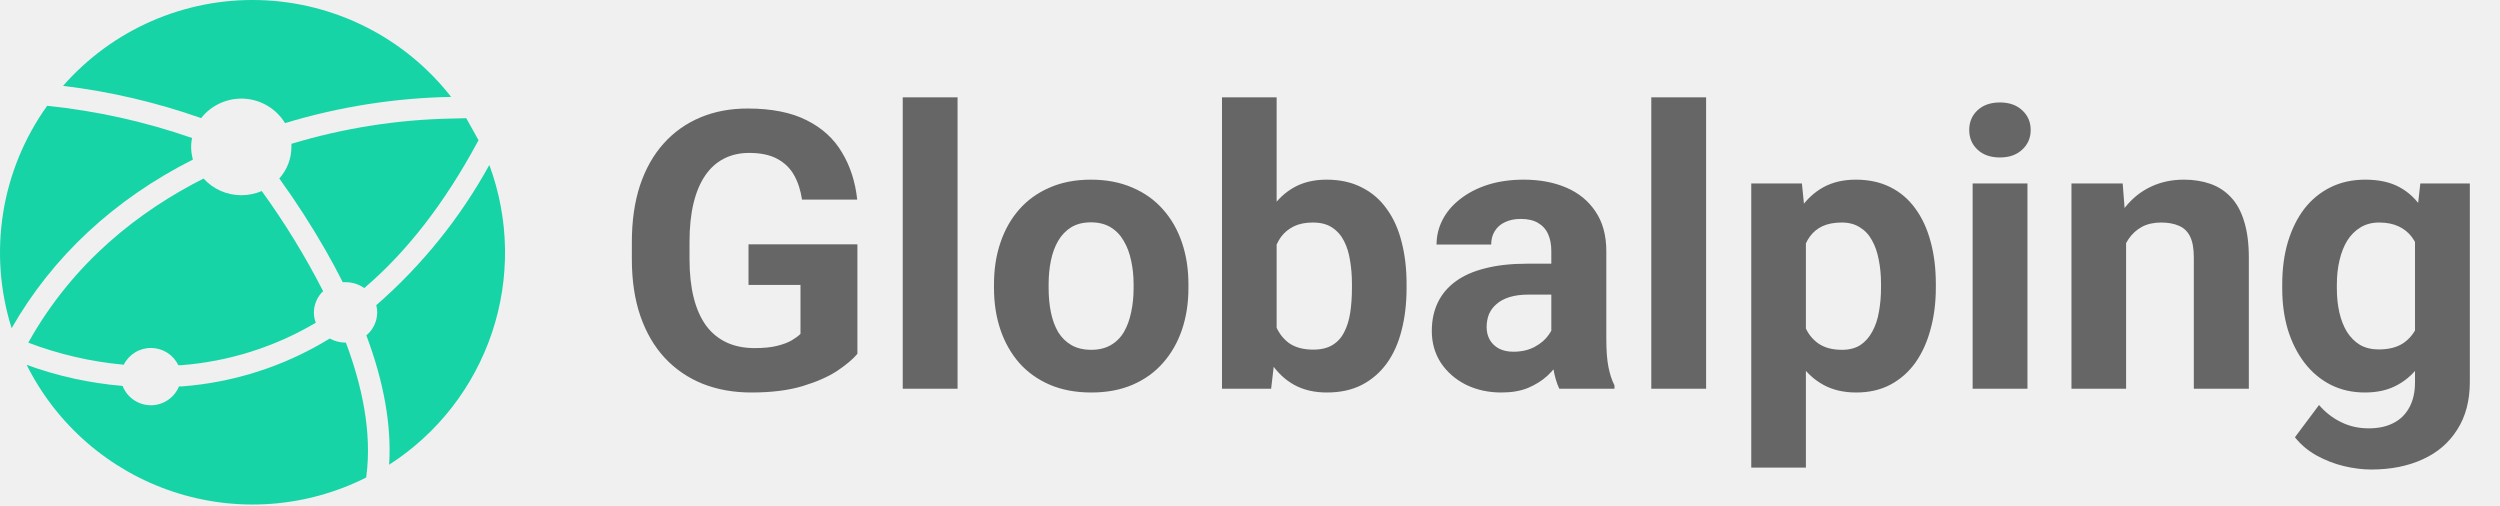
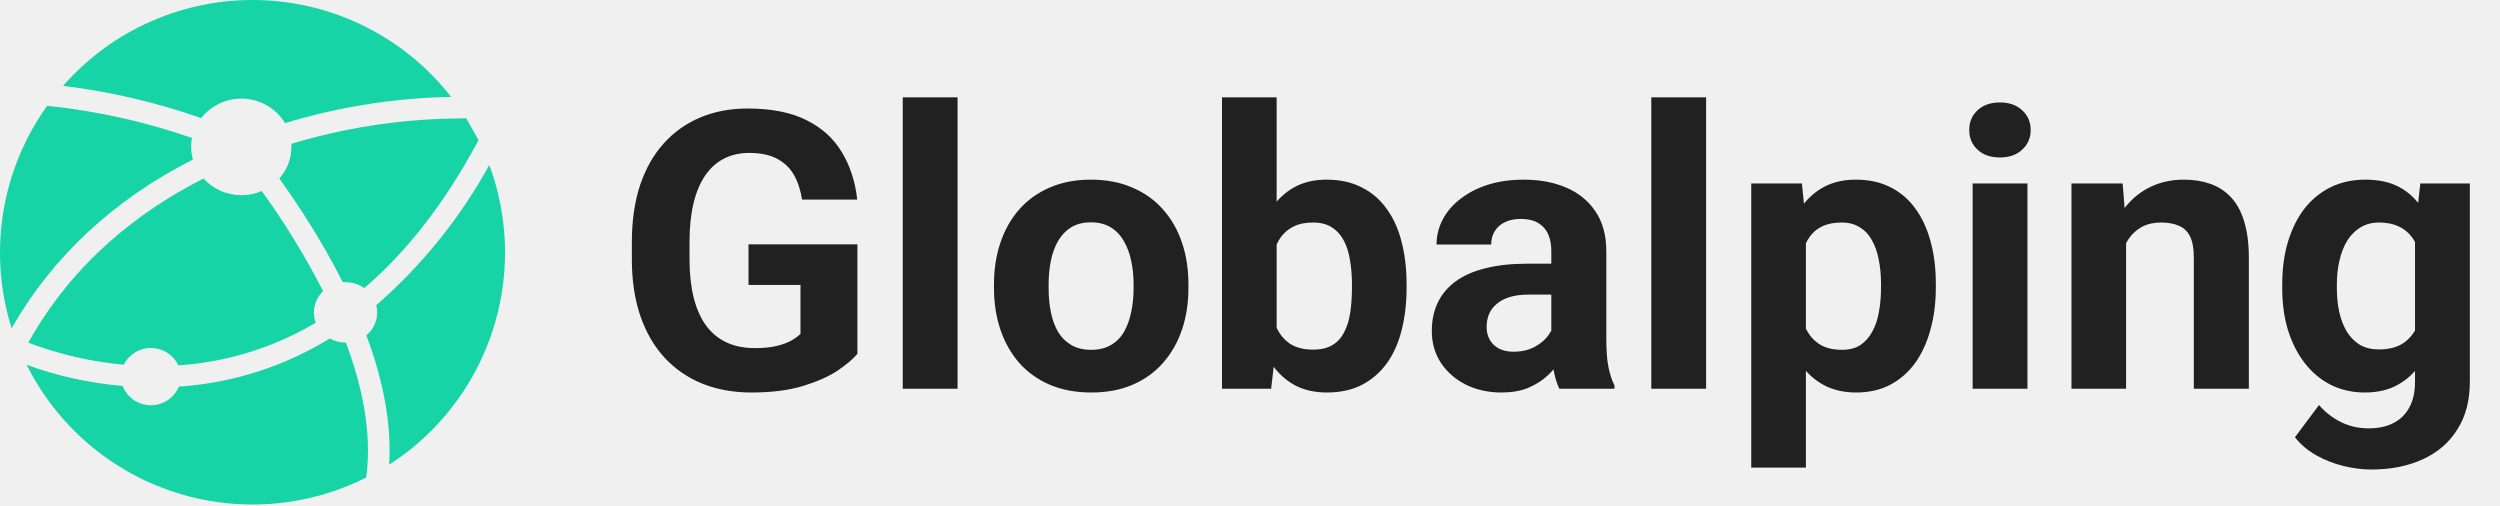
<svg xmlns="http://www.w3.org/2000/svg" width="297" height="60" viewBox="0 0 297 60" fill="none">
  <g clip-path="url(#clip0_610_48)">
    <path d="M23.895 14.033C24.502 13.262 25.286 12.65 26.181 12.248C27.076 11.846 28.054 11.667 29.034 11.725C30.013 11.783 30.963 12.078 31.804 12.582C32.645 13.087 33.351 13.788 33.862 14.625C40.265 12.684 46.906 11.637 53.595 11.512C50.884 8.04 47.44 5.209 43.509 3.221C39.578 1.232 35.256 0.137 30.852 0.011C26.449 -0.114 22.072 0.734 18.034 2.495C13.996 4.256 10.396 6.887 7.492 10.2C13.083 10.877 18.583 12.162 23.895 14.033Z" fill="#17D4A7" />
    <path d="M55.388 14.04L53.625 14.085C47.183 14.212 40.788 15.222 34.62 17.085C34.628 17.207 34.628 17.33 34.62 17.453C34.621 18.838 34.108 20.174 33.18 21.203C35.161 23.946 36.996 26.793 38.678 29.73C39.413 31.015 40.093 32.28 40.718 33.525H41.025C41.829 33.518 42.616 33.761 43.275 34.222C48.33 29.918 52.815 24.135 56.73 16.875L56.85 16.657" fill="#17D4A7" />
    <path d="M31.095 22.695C30.332 23.022 29.51 23.191 28.68 23.19C27.833 23.194 26.995 23.019 26.22 22.678C25.444 22.337 24.749 21.837 24.18 21.21C16.62 25.035 8.715 31.095 3.36 40.71C7.003 42.095 10.818 42.976 14.7 43.328C15.004 42.724 15.47 42.218 16.047 41.867C16.623 41.515 17.287 41.332 17.962 41.338C18.638 41.344 19.298 41.54 19.868 41.902C20.438 42.264 20.895 42.779 21.187 43.388H21.51C27.162 42.955 32.638 41.228 37.515 38.34C37.368 37.957 37.291 37.55 37.29 37.14C37.291 36.663 37.388 36.191 37.577 35.753C37.765 35.315 38.04 34.919 38.385 34.59C36.266 30.443 33.828 26.466 31.095 22.695Z" fill="#17D4A7" />
    <path d="M43.538 56.453C44.182 51.337 43.028 45.877 41.093 40.703H41.047C40.391 40.703 39.745 40.535 39.172 40.215C33.847 43.487 27.817 45.439 21.585 45.907H21.262C20.989 46.574 20.521 47.143 19.921 47.542C19.32 47.941 18.614 48.15 17.893 48.144C17.173 48.137 16.471 47.915 15.877 47.506C15.284 47.096 14.827 46.519 14.565 45.847C10.67 45.524 6.837 44.681 3.165 43.343C4.929 46.875 7.373 50.024 10.357 52.609C13.341 55.195 16.806 57.166 20.553 58.41C24.3 59.654 28.256 60.146 32.194 59.857C36.132 59.569 39.974 58.506 43.5 56.73L43.538 56.453Z" fill="#17D4A7" />
    <path d="M58.132 19.598C54.667 25.895 50.12 31.534 44.7 36.255C44.776 36.536 44.814 36.826 44.812 37.117C44.809 37.638 44.692 38.151 44.469 38.621C44.246 39.092 43.923 39.508 43.523 39.84C45.615 45.42 46.522 50.557 46.23 55.208C51.977 51.518 56.29 45.976 58.455 39.499C60.62 33.023 60.506 26.001 58.132 19.598Z" fill="#17D4A7" />
    <path d="M22.92 18.953C22.682 18.121 22.646 17.244 22.815 16.395C17.246 14.456 11.469 13.172 5.603 12.57C2.898 16.345 1.108 20.698 0.375 25.283C-0.358 29.869 -0.014 34.562 1.38 38.992C6.24 30.495 13.537 23.7 22.92 18.953Z" fill="#17D4A7" />
  </g>
-   <path d="M101.86 29.028V42.032C101.348 42.648 100.56 43.316 99.493 44.037C98.427 44.743 97.051 45.352 95.369 45.863C93.686 46.373 91.651 46.629 89.262 46.629C87.143 46.629 85.213 46.283 83.47 45.592C81.727 44.886 80.225 43.857 78.963 42.505C77.716 41.153 76.754 39.5 76.078 37.547C75.402 35.579 75.064 33.333 75.064 30.809V28.758C75.064 26.234 75.387 23.988 76.033 22.02C76.694 20.051 77.633 18.391 78.85 17.039C80.067 15.687 81.517 14.658 83.2 13.952C84.882 13.245 86.753 12.892 88.811 12.892C91.666 12.892 94.009 13.358 95.842 14.29C97.675 15.206 99.072 16.483 100.034 18.121C101.01 19.743 101.611 21.606 101.837 23.71H95.279C95.114 22.598 94.798 21.629 94.332 20.802C93.867 19.976 93.198 19.33 92.327 18.864C91.47 18.399 90.358 18.166 88.991 18.166C87.865 18.166 86.858 18.399 85.971 18.864C85.1 19.315 84.364 19.984 83.763 20.87C83.162 21.757 82.704 22.853 82.388 24.16C82.073 25.468 81.915 26.985 81.915 28.713V30.809C81.915 32.521 82.08 34.039 82.411 35.361C82.741 36.668 83.23 37.772 83.876 38.674C84.537 39.56 85.348 40.229 86.309 40.679C87.271 41.13 88.39 41.355 89.667 41.355C90.734 41.355 91.621 41.265 92.327 41.085C93.048 40.905 93.626 40.687 94.061 40.431C94.513 40.161 94.858 39.906 95.098 39.665V33.851H88.924V29.028H101.86ZM113.758 11.563V46.178H107.246V11.563H113.758ZM118.086 34.234V33.761C118.086 31.973 118.34 30.328 118.852 28.825C119.362 27.308 120.106 25.993 121.083 24.882C122.059 23.77 123.261 22.906 124.688 22.29C126.115 21.659 127.753 21.343 129.601 21.343C131.449 21.343 133.095 21.659 134.537 22.29C135.979 22.906 137.189 23.77 138.165 24.882C139.157 25.993 139.908 27.308 140.418 28.825C140.93 30.328 141.185 31.973 141.185 33.761V34.234C141.185 36.007 140.93 37.652 140.418 39.169C139.908 40.672 139.157 41.986 138.165 43.113C137.189 44.225 135.987 45.089 134.559 45.705C133.132 46.321 131.494 46.629 129.646 46.629C127.798 46.629 126.153 46.321 124.711 45.705C123.283 45.089 122.074 44.225 121.083 43.113C120.106 41.986 119.362 40.672 118.852 39.169C118.34 37.652 118.086 36.007 118.086 34.234ZM124.576 33.761V34.234C124.576 35.256 124.666 36.21 124.846 37.096C125.026 37.983 125.312 38.764 125.703 39.44C126.108 40.101 126.634 40.619 127.28 40.995C127.926 41.37 128.715 41.558 129.646 41.558C130.548 41.558 131.322 41.37 131.968 40.995C132.614 40.619 133.132 40.101 133.522 39.44C133.914 38.764 134.199 37.983 134.379 37.096C134.574 36.21 134.672 35.256 134.672 34.234V33.761C134.672 32.769 134.574 31.838 134.379 30.966C134.199 30.08 133.905 29.299 133.5 28.623C133.11 27.931 132.591 27.391 131.945 27C131.299 26.609 130.518 26.414 129.601 26.414C128.685 26.414 127.903 26.609 127.257 27C126.627 27.391 126.108 27.931 125.703 28.623C125.312 29.299 125.026 30.08 124.846 30.966C124.666 31.838 124.576 32.769 124.576 33.761ZM145.173 11.563H151.664V40.589L151.011 46.178H145.173V11.563ZM167.101 33.738V34.212C167.101 36.029 166.906 37.697 166.516 39.215C166.14 40.732 165.554 42.047 164.757 43.158C163.962 44.255 162.969 45.111 161.783 45.727C160.611 46.328 159.229 46.629 157.636 46.629C156.149 46.629 154.856 46.328 153.76 45.727C152.678 45.127 151.77 44.278 151.033 43.181C150.297 42.084 149.704 40.8 149.252 39.327C148.802 37.855 148.464 36.247 148.239 34.505V33.468C148.464 31.725 148.802 30.117 149.252 28.645C149.704 27.173 150.297 25.888 151.033 24.791C151.77 23.695 152.678 22.846 153.76 22.245C154.842 21.644 156.119 21.343 157.591 21.343C159.198 21.343 160.596 21.651 161.783 22.267C162.985 22.868 163.976 23.725 164.757 24.837C165.554 25.933 166.14 27.24 166.516 28.758C166.906 30.26 167.101 31.92 167.101 33.738ZM160.611 34.212V33.738C160.611 32.747 160.536 31.815 160.386 30.944C160.25 30.057 160.01 29.284 159.665 28.623C159.318 27.947 158.846 27.413 158.245 27.023C157.659 26.632 156.9 26.436 155.969 26.436C155.082 26.436 154.331 26.587 153.714 26.887C153.099 27.188 152.588 27.608 152.182 28.149C151.792 28.69 151.499 29.336 151.303 30.087C151.109 30.824 150.988 31.635 150.942 32.521V35.474C150.988 36.66 151.183 37.712 151.529 38.629C151.89 39.53 152.43 40.244 153.151 40.77C153.888 41.28 154.842 41.536 156.014 41.536C156.93 41.536 157.688 41.355 158.289 40.995C158.891 40.634 159.356 40.123 159.687 39.462C160.032 38.801 160.273 38.028 160.408 37.141C160.543 36.24 160.611 35.263 160.611 34.212ZM184.296 40.679V29.817C184.296 29.036 184.169 28.367 183.913 27.811C183.658 27.24 183.259 26.797 182.718 26.482C182.193 26.166 181.509 26.008 180.668 26.008C179.946 26.008 179.323 26.136 178.797 26.392C178.272 26.632 177.866 26.985 177.581 27.451C177.295 27.901 177.152 28.435 177.152 29.051H170.662C170.662 28.014 170.902 27.03 171.383 26.099C171.864 25.167 172.563 24.348 173.479 23.642C174.395 22.921 175.484 22.358 176.747 21.952C178.024 21.546 179.451 21.343 181.028 21.343C182.922 21.343 184.604 21.659 186.077 22.29C187.549 22.921 188.706 23.867 189.547 25.13C190.404 26.392 190.831 27.969 190.831 29.862V40.296C190.831 41.633 190.914 42.73 191.08 43.587C191.245 44.428 191.485 45.164 191.801 45.795V46.178H185.243C184.927 45.517 184.686 44.691 184.521 43.699C184.372 42.693 184.296 41.686 184.296 40.679ZM185.153 31.327L185.198 35H181.569C180.713 35 179.97 35.098 179.338 35.293C178.708 35.489 178.189 35.767 177.784 36.127C177.378 36.473 177.078 36.878 176.882 37.344C176.702 37.81 176.611 38.321 176.611 38.877C176.611 39.432 176.739 39.936 176.994 40.386C177.25 40.822 177.618 41.168 178.098 41.423C178.579 41.663 179.143 41.784 179.789 41.784C180.765 41.784 181.614 41.588 182.335 41.198C183.057 40.807 183.613 40.326 184.003 39.755C184.409 39.184 184.619 38.644 184.635 38.133L186.347 40.882C186.107 41.498 185.776 42.137 185.356 42.798C184.95 43.459 184.432 44.082 183.8 44.668C183.17 45.239 182.411 45.712 181.524 46.088C180.638 46.449 179.586 46.629 178.369 46.629C176.822 46.629 175.417 46.321 174.155 45.705C172.908 45.074 171.917 44.21 171.18 43.113C170.459 42.002 170.098 40.739 170.098 39.327C170.098 38.05 170.339 36.916 170.82 35.924C171.301 34.933 172.006 34.099 172.938 33.423C173.885 32.732 175.064 32.213 176.477 31.868C177.889 31.507 179.526 31.327 181.389 31.327H185.153ZM202.686 11.563V46.178H196.173V11.563H202.686ZM214.54 26.482V55.553H208.05V21.794H214.066L214.54 26.482ZM229.977 33.716V34.189C229.977 35.962 229.767 37.607 229.346 39.124C228.941 40.642 228.34 41.964 227.543 43.091C226.746 44.203 225.755 45.074 224.568 45.705C223.397 46.321 222.044 46.629 220.512 46.629C219.024 46.629 217.733 46.328 216.635 45.727C215.538 45.127 214.614 44.285 213.864 43.203C213.127 42.107 212.534 40.837 212.083 39.395C211.633 37.953 211.287 36.405 211.047 34.752V33.513C211.287 31.74 211.633 30.117 212.083 28.645C212.534 27.158 213.127 25.873 213.864 24.791C214.614 23.695 215.531 22.846 216.613 22.245C217.71 21.644 218.994 21.343 220.467 21.343C222.014 21.343 223.374 21.637 224.546 22.222C225.733 22.808 226.724 23.65 227.52 24.746C228.331 25.843 228.941 27.15 229.346 28.668C229.767 30.185 229.977 31.868 229.977 33.716ZM223.464 34.189V33.716C223.464 32.679 223.374 31.725 223.194 30.854C223.028 29.967 222.758 29.194 222.382 28.532C222.021 27.871 221.541 27.36 220.94 27C220.354 26.624 219.641 26.436 218.799 26.436C217.913 26.436 217.154 26.579 216.522 26.865C215.907 27.15 215.404 27.563 215.013 28.104C214.622 28.645 214.329 29.291 214.134 30.042C213.939 30.794 213.819 31.642 213.774 32.589V35.721C213.848 36.833 214.059 37.832 214.404 38.719C214.75 39.59 215.284 40.281 216.005 40.792C216.726 41.303 217.673 41.558 218.844 41.558C219.701 41.558 220.422 41.37 221.008 40.995C221.594 40.604 222.066 40.071 222.427 39.395C222.803 38.719 223.066 37.938 223.216 37.051C223.381 36.165 223.464 35.211 223.464 34.189ZM240.862 21.794V46.178H234.349V21.794H240.862ZM233.943 15.439C233.943 14.492 234.274 13.711 234.935 13.095C235.596 12.479 236.482 12.171 237.594 12.171C238.691 12.171 239.57 12.479 240.231 13.095C240.906 13.711 241.245 14.492 241.245 15.439C241.245 16.386 240.906 17.167 240.231 17.783C239.57 18.399 238.691 18.707 237.594 18.707C236.482 18.707 235.596 18.399 234.935 17.783C234.274 17.167 233.943 16.386 233.943 15.439ZM252.581 27V46.178H246.09V21.794H252.174L252.581 27ZM251.634 33.13H249.876C249.876 31.327 250.109 29.704 250.575 28.262C251.041 26.805 251.694 25.565 252.535 24.544C253.377 23.507 254.376 22.718 255.533 22.177C256.705 21.621 258.012 21.343 259.454 21.343C260.596 21.343 261.64 21.509 262.587 21.839C263.533 22.17 264.344 22.696 265.02 23.417C265.711 24.138 266.238 25.092 266.598 26.279C266.973 27.466 267.162 28.916 267.162 30.628V46.178H260.626V30.606C260.626 29.524 260.476 28.683 260.175 28.082C259.875 27.481 259.432 27.06 258.846 26.82C258.275 26.564 257.569 26.436 256.727 26.436C255.856 26.436 255.097 26.609 254.451 26.955C253.82 27.3 253.294 27.781 252.873 28.397C252.468 28.998 252.16 29.704 251.949 30.516C251.739 31.327 251.634 32.198 251.634 33.13ZM287.534 21.794H293.416V45.367C293.416 47.59 292.92 49.476 291.929 51.023C290.952 52.586 289.585 53.765 287.826 54.562C286.069 55.373 284.026 55.779 281.697 55.779C280.675 55.779 279.594 55.643 278.452 55.373C277.326 55.102 276.244 54.682 275.207 54.111C274.185 53.54 273.329 52.819 272.637 51.947L275.5 48.116C276.251 48.988 277.122 49.664 278.114 50.145C279.105 50.64 280.202 50.888 281.404 50.888C282.576 50.888 283.567 50.67 284.379 50.235C285.19 49.814 285.814 49.191 286.25 48.364C286.686 47.553 286.903 46.569 286.903 45.412V27.428L287.534 21.794ZM271.128 34.279V33.806C271.128 31.943 271.353 30.253 271.804 28.735C272.27 27.203 272.923 25.888 273.764 24.791C274.621 23.695 275.658 22.846 276.874 22.245C278.092 21.644 279.466 21.343 280.998 21.343C282.621 21.343 283.981 21.644 285.078 22.245C286.174 22.846 287.076 23.702 287.782 24.814C288.488 25.911 289.037 27.21 289.427 28.713C289.832 30.2 290.148 31.83 290.373 33.603V34.64C290.148 36.337 289.81 37.915 289.36 39.372C288.908 40.83 288.315 42.107 287.579 43.203C286.842 44.285 285.927 45.127 284.829 45.727C283.748 46.328 282.456 46.629 280.953 46.629C279.451 46.629 278.092 46.321 276.874 45.705C275.672 45.089 274.643 44.225 273.787 43.113C272.931 42.002 272.27 40.694 271.804 39.192C271.353 37.69 271.128 36.052 271.128 34.279ZM277.618 33.806V34.279C277.618 35.286 277.716 36.225 277.911 37.096C278.106 37.968 278.406 38.741 278.813 39.417C279.234 40.078 279.751 40.597 280.367 40.972C280.998 41.333 281.742 41.513 282.598 41.513C283.785 41.513 284.754 41.265 285.506 40.77C286.257 40.259 286.82 39.56 287.196 38.674C287.572 37.787 287.79 36.766 287.85 35.609V32.657C287.819 31.71 287.692 30.861 287.466 30.11C287.241 29.344 286.926 28.69 286.519 28.149C286.114 27.608 285.588 27.188 284.943 26.887C284.297 26.587 283.53 26.436 282.643 26.436C281.788 26.436 281.044 26.632 280.412 27.023C279.797 27.398 279.278 27.916 278.858 28.578C278.452 29.238 278.144 30.02 277.934 30.921C277.723 31.808 277.618 32.769 277.618 33.806Z" fill="#666666" />
+   <path d="M101.86 29.028V42.032C101.348 42.648 100.56 43.316 99.493 44.037C98.427 44.743 97.051 45.352 95.369 45.863C93.686 46.373 91.651 46.629 89.262 46.629C87.143 46.629 85.213 46.283 83.47 45.592C81.727 44.886 80.225 43.857 78.963 42.505C77.716 41.153 76.754 39.5 76.078 37.547C75.402 35.579 75.064 33.333 75.064 30.809V28.758C75.064 26.234 75.387 23.988 76.033 22.02C76.694 20.051 77.633 18.391 78.85 17.039C80.067 15.687 81.517 14.658 83.2 13.952C84.882 13.245 86.753 12.892 88.811 12.892C91.666 12.892 94.009 13.358 95.842 14.29C97.675 15.206 99.072 16.483 100.034 18.121C101.01 19.743 101.611 21.606 101.837 23.71H95.279C95.114 22.598 94.798 21.629 94.332 20.802C93.867 19.976 93.198 19.33 92.327 18.864C91.47 18.399 90.358 18.166 88.991 18.166C87.865 18.166 86.858 18.399 85.971 18.864C85.1 19.315 84.364 19.984 83.763 20.87C83.162 21.757 82.704 22.853 82.388 24.16C82.073 25.468 81.915 26.985 81.915 28.713V30.809C81.915 32.521 82.08 34.039 82.411 35.361C82.741 36.668 83.23 37.772 83.876 38.674C84.537 39.56 85.348 40.229 86.309 40.679C87.271 41.13 88.39 41.355 89.667 41.355C90.734 41.355 91.621 41.265 92.327 41.085C93.048 40.905 93.626 40.687 94.061 40.431C94.513 40.161 94.858 39.906 95.098 39.665V33.851H88.924V29.028H101.86ZM113.758 11.563V46.178H107.246V11.563H113.758ZM118.086 34.234V33.761C118.086 31.973 118.34 30.328 118.852 28.825C119.362 27.308 120.106 25.993 121.083 24.882C122.059 23.77 123.261 22.906 124.688 22.29C126.115 21.659 127.753 21.343 129.601 21.343C131.449 21.343 133.095 21.659 134.537 22.29C135.979 22.906 137.189 23.77 138.165 24.882C139.157 25.993 139.908 27.308 140.418 28.825C140.93 30.328 141.185 31.973 141.185 33.761V34.234C141.185 36.007 140.93 37.652 140.418 39.169C139.908 40.672 139.157 41.986 138.165 43.113C137.189 44.225 135.987 45.089 134.559 45.705C133.132 46.321 131.494 46.629 129.646 46.629C127.798 46.629 126.153 46.321 124.711 45.705C123.283 45.089 122.074 44.225 121.083 43.113C120.106 41.986 119.362 40.672 118.852 39.169C118.34 37.652 118.086 36.007 118.086 34.234ZM124.576 33.761V34.234C124.576 35.256 124.666 36.21 124.846 37.096C125.026 37.983 125.312 38.764 125.703 39.44C126.108 40.101 126.634 40.619 127.28 40.995C127.926 41.37 128.715 41.558 129.646 41.558C130.548 41.558 131.322 41.37 131.968 40.995C132.614 40.619 133.132 40.101 133.522 39.44C133.914 38.764 134.199 37.983 134.379 37.096C134.574 36.21 134.672 35.256 134.672 34.234V33.761C134.672 32.769 134.574 31.838 134.379 30.966C134.199 30.08 133.905 29.299 133.5 28.623C133.11 27.931 132.591 27.391 131.945 27C131.299 26.609 130.518 26.414 129.601 26.414C128.685 26.414 127.903 26.609 127.257 27C126.627 27.391 126.108 27.931 125.703 28.623C125.312 29.299 125.026 30.08 124.846 30.966C124.666 31.838 124.576 32.769 124.576 33.761ZM145.173 11.563H151.664V40.589L151.011 46.178H145.173V11.563ZM167.101 33.738V34.212C167.101 36.029 166.906 37.697 166.516 39.215C166.14 40.732 165.554 42.047 164.757 43.158C163.962 44.255 162.969 45.111 161.783 45.727C160.611 46.328 159.229 46.629 157.636 46.629C156.149 46.629 154.856 46.328 153.76 45.727C152.678 45.127 151.77 44.278 151.033 43.181C150.297 42.084 149.704 40.8 149.252 39.327C148.802 37.855 148.464 36.247 148.239 34.505V33.468C148.464 31.725 148.802 30.117 149.252 28.645C149.704 27.173 150.297 25.888 151.033 24.791C151.77 23.695 152.678 22.846 153.76 22.245C154.842 21.644 156.119 21.343 157.591 21.343C159.198 21.343 160.596 21.651 161.783 22.267C162.985 22.868 163.976 23.725 164.757 24.837C165.554 25.933 166.14 27.24 166.516 28.758C166.906 30.26 167.101 31.92 167.101 33.738ZM160.611 34.212V33.738C160.611 32.747 160.536 31.815 160.386 30.944C160.25 30.057 160.01 29.284 159.665 28.623C159.318 27.947 158.846 27.413 158.245 27.023C157.659 26.632 156.9 26.436 155.969 26.436C155.082 26.436 154.331 26.587 153.714 26.887C153.099 27.188 152.588 27.608 152.182 28.149C151.792 28.69 151.499 29.336 151.303 30.087C151.109 30.824 150.988 31.635 150.942 32.521V35.474C150.988 36.66 151.183 37.712 151.529 38.629C151.89 39.53 152.43 40.244 153.151 40.77C153.888 41.28 154.842 41.536 156.014 41.536C156.93 41.536 157.688 41.355 158.289 40.995C158.891 40.634 159.356 40.123 159.687 39.462C160.032 38.801 160.273 38.028 160.408 37.141C160.543 36.24 160.611 35.263 160.611 34.212ZM184.296 40.679V29.817C184.296 29.036 184.169 28.367 183.913 27.811C183.658 27.24 183.259 26.797 182.718 26.482C182.193 26.166 181.509 26.008 180.668 26.008C179.946 26.008 179.323 26.136 178.797 26.392C178.272 26.632 177.866 26.985 177.581 27.451C177.295 27.901 177.152 28.435 177.152 29.051H170.662C170.662 28.014 170.902 27.03 171.383 26.099C171.864 25.167 172.563 24.348 173.479 23.642C174.395 22.921 175.484 22.358 176.747 21.952C178.024 21.546 179.451 21.343 181.028 21.343C182.922 21.343 184.604 21.659 186.077 22.29C187.549 22.921 188.706 23.867 189.547 25.13C190.404 26.392 190.831 27.969 190.831 29.862V40.296C190.831 41.633 190.914 42.73 191.08 43.587C191.245 44.428 191.485 45.164 191.801 45.795V46.178H185.243C184.927 45.517 184.686 44.691 184.521 43.699C184.372 42.693 184.296 41.686 184.296 40.679ZM185.153 31.327L185.198 35H181.569C180.713 35 179.97 35.098 179.338 35.293C178.708 35.489 178.189 35.767 177.784 36.127C177.378 36.473 177.078 36.878 176.882 37.344C176.702 37.81 176.611 38.321 176.611 38.877C176.611 39.432 176.739 39.936 176.994 40.386C177.25 40.822 177.618 41.168 178.098 41.423C178.579 41.663 179.143 41.784 179.789 41.784C180.765 41.784 181.614 41.588 182.335 41.198C183.057 40.807 183.613 40.326 184.003 39.755C184.409 39.184 184.619 38.644 184.635 38.133L186.347 40.882C186.107 41.498 185.776 42.137 185.356 42.798C184.95 43.459 184.432 44.082 183.8 44.668C183.17 45.239 182.411 45.712 181.524 46.088C180.638 46.449 179.586 46.629 178.369 46.629C176.822 46.629 175.417 46.321 174.155 45.705C172.908 45.074 171.917 44.21 171.18 43.113C170.459 42.002 170.098 40.739 170.098 39.327C170.098 38.05 170.339 36.916 170.82 35.924C171.301 34.933 172.006 34.099 172.938 33.423C173.885 32.732 175.064 32.213 176.477 31.868C177.889 31.507 179.526 31.327 181.389 31.327H185.153ZM202.686 11.563V46.178H196.173V11.563H202.686ZM214.54 26.482V55.553H208.05V21.794H214.066L214.54 26.482ZM229.977 33.716V34.189C229.977 35.962 229.767 37.607 229.346 39.124C228.941 40.642 228.34 41.964 227.543 43.091C226.746 44.203 225.755 45.074 224.568 45.705C223.397 46.321 222.044 46.629 220.512 46.629C219.024 46.629 217.733 46.328 216.635 45.727C215.538 45.127 214.614 44.285 213.864 43.203C213.127 42.107 212.534 40.837 212.083 39.395C211.633 37.953 211.287 36.405 211.047 34.752V33.513C211.287 31.74 211.633 30.117 212.083 28.645C212.534 27.158 213.127 25.873 213.864 24.791C214.614 23.695 215.531 22.846 216.613 22.245C217.71 21.644 218.994 21.343 220.467 21.343C222.014 21.343 223.374 21.637 224.546 22.222C225.733 22.808 226.724 23.65 227.52 24.746C228.331 25.843 228.941 27.15 229.346 28.668C229.767 30.185 229.977 31.868 229.977 33.716ZM223.464 34.189V33.716C223.464 32.679 223.374 31.725 223.194 30.854C223.028 29.967 222.758 29.194 222.382 28.532C222.021 27.871 221.541 27.36 220.94 27C220.354 26.624 219.641 26.436 218.799 26.436C217.913 26.436 217.154 26.579 216.522 26.865C215.907 27.15 215.404 27.563 215.013 28.104C214.622 28.645 214.329 29.291 214.134 30.042C213.939 30.794 213.819 31.642 213.774 32.589V35.721C213.848 36.833 214.059 37.832 214.404 38.719C214.75 39.59 215.284 40.281 216.005 40.792C216.726 41.303 217.673 41.558 218.844 41.558C219.701 41.558 220.422 41.37 221.008 40.995C221.594 40.604 222.066 40.071 222.427 39.395C222.803 38.719 223.066 37.938 223.216 37.051C223.381 36.165 223.464 35.211 223.464 34.189ZM240.862 21.794V46.178H234.349V21.794H240.862ZM233.943 15.439C233.943 14.492 234.274 13.711 234.935 13.095C235.596 12.479 236.482 12.171 237.594 12.171C238.691 12.171 239.57 12.479 240.231 13.095C240.906 13.711 241.245 14.492 241.245 15.439C241.245 16.386 240.906 17.167 240.231 17.783C239.57 18.399 238.691 18.707 237.594 18.707C236.482 18.707 235.596 18.399 234.935 17.783C234.274 17.167 233.943 16.386 233.943 15.439ZM252.581 27V46.178H246.09V21.794H252.174L252.581 27ZM251.634 33.13H249.876C249.876 31.327 250.109 29.704 250.575 28.262C251.041 26.805 251.694 25.565 252.535 24.544C253.377 23.507 254.376 22.718 255.533 22.177C256.705 21.621 258.012 21.343 259.454 21.343C260.596 21.343 261.64 21.509 262.587 21.839C263.533 22.17 264.344 22.696 265.02 23.417C265.711 24.138 266.238 25.092 266.598 26.279C266.973 27.466 267.162 28.916 267.162 30.628V46.178H260.626V30.606C260.626 29.524 260.476 28.683 260.175 28.082C259.875 27.481 259.432 27.06 258.846 26.82C258.275 26.564 257.569 26.436 256.727 26.436C255.856 26.436 255.097 26.609 254.451 26.955C253.82 27.3 253.294 27.781 252.873 28.397C252.468 28.998 252.16 29.704 251.949 30.516C251.739 31.327 251.634 32.198 251.634 33.13ZM287.534 21.794H293.416V45.367C293.416 47.59 292.92 49.476 291.929 51.023C290.952 52.586 289.585 53.765 287.826 54.562C286.069 55.373 284.026 55.779 281.697 55.779C280.675 55.779 279.594 55.643 278.452 55.373C277.326 55.102 276.244 54.682 275.207 54.111C274.185 53.54 273.329 52.819 272.637 51.947L275.5 48.116C276.251 48.988 277.122 49.664 278.114 50.145C279.105 50.64 280.202 50.888 281.404 50.888C282.576 50.888 283.567 50.67 284.379 50.235C285.19 49.814 285.814 49.191 286.25 48.364C286.686 47.553 286.903 46.569 286.903 45.412V27.428L287.534 21.794ZM271.128 34.279V33.806C271.128 31.943 271.353 30.253 271.804 28.735C272.27 27.203 272.923 25.888 273.764 24.791C274.621 23.695 275.658 22.846 276.874 22.245C278.092 21.644 279.466 21.343 280.998 21.343C282.621 21.343 283.981 21.644 285.078 22.245C286.174 22.846 287.076 23.702 287.782 24.814C288.488 25.911 289.037 27.21 289.427 28.713C289.832 30.2 290.148 31.83 290.373 33.603V34.64C290.148 36.337 289.81 37.915 289.36 39.372C288.908 40.83 288.315 42.107 287.579 43.203C286.842 44.285 285.927 45.127 284.829 45.727C283.748 46.328 282.456 46.629 280.953 46.629C279.451 46.629 278.092 46.321 276.874 45.705C275.672 45.089 274.643 44.225 273.787 43.113C272.931 42.002 272.27 40.694 271.804 39.192C271.353 37.69 271.128 36.052 271.128 34.279ZM277.618 33.806V34.279C277.618 35.286 277.716 36.225 277.911 37.096C278.106 37.968 278.406 38.741 278.813 39.417C279.234 40.078 279.751 40.597 280.367 40.972C280.998 41.333 281.742 41.513 282.598 41.513C283.785 41.513 284.754 41.265 285.506 40.77C286.257 40.259 286.82 39.56 287.196 38.674C287.572 37.787 287.79 36.766 287.85 35.609V32.657C287.819 31.71 287.692 30.861 287.466 30.11C287.241 29.344 286.926 28.69 286.519 28.149C286.114 27.608 285.588 27.188 284.943 26.887C284.297 26.587 283.53 26.436 282.643 26.436C281.788 26.436 281.044 26.632 280.412 27.023C279.797 27.398 279.278 27.916 278.858 28.578C278.452 29.238 278.144 30.02 277.934 30.921C277.723 31.808 277.618 32.769 277.618 33.806Z" fill="#212121" />
  <defs>
    <clipPath id="clip0_610_48">
      <rect width="60" height="60" fill="white" />
    </clipPath>
  </defs>
</svg>
